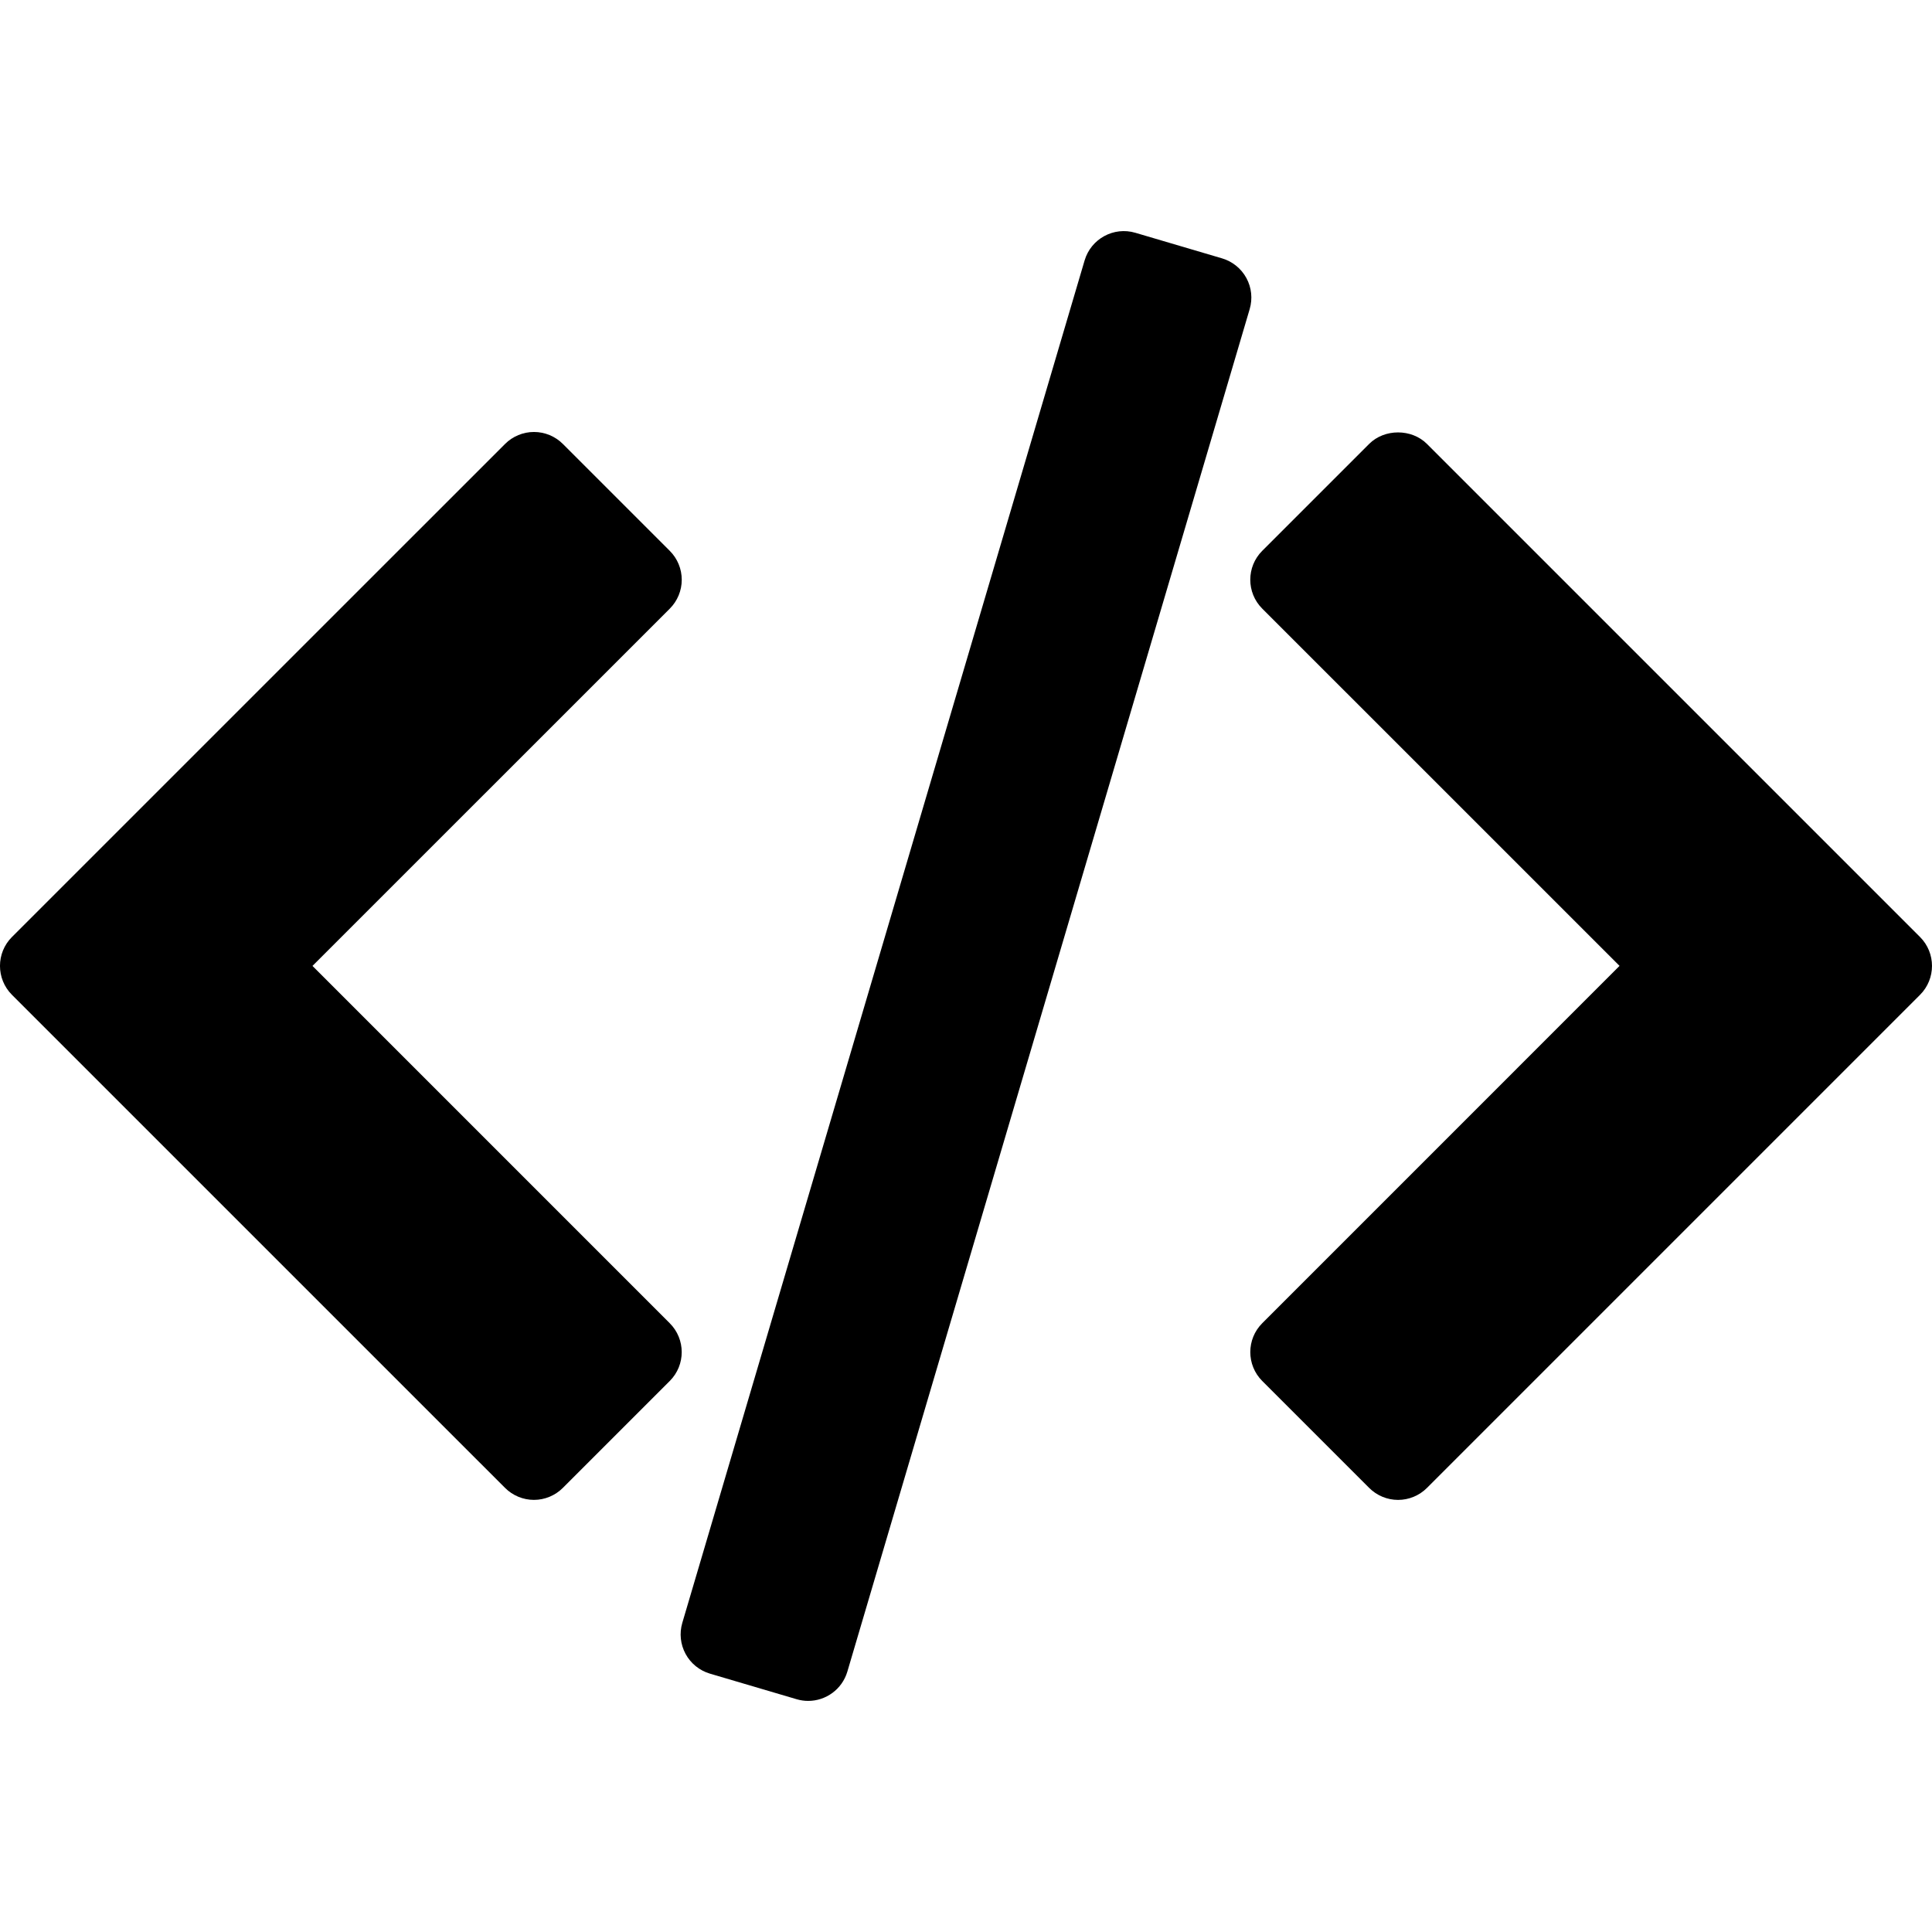
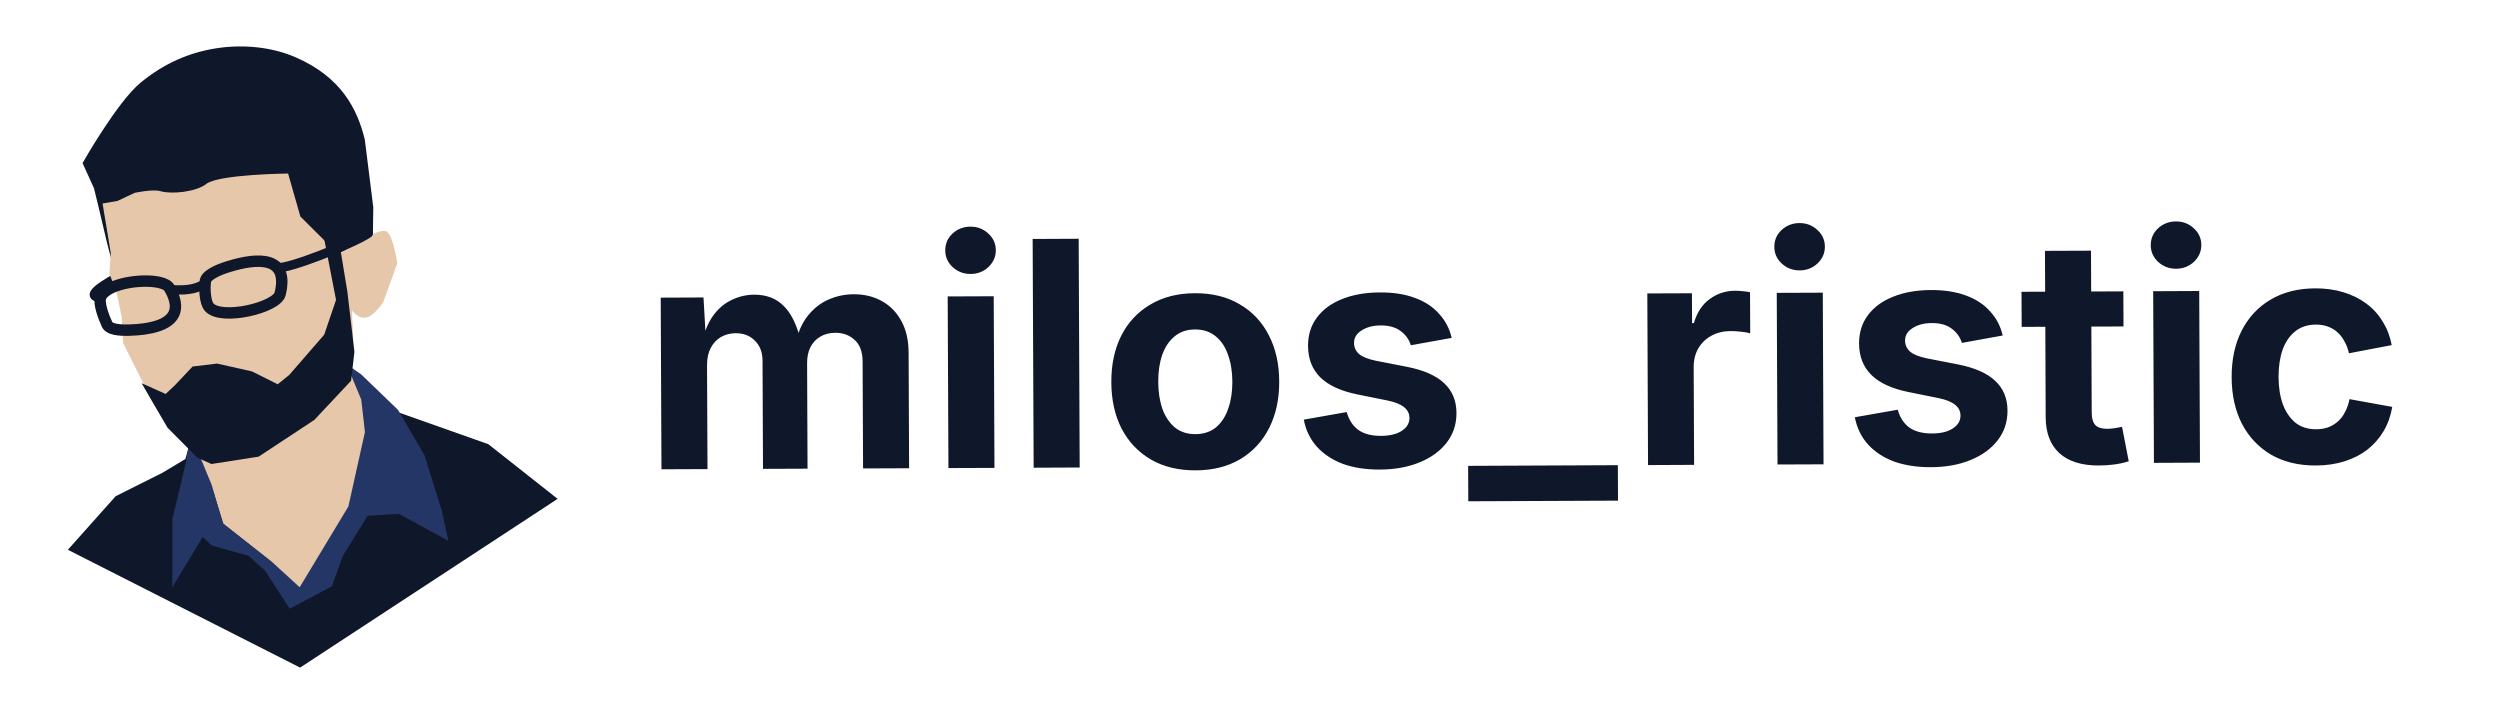
- <svg xmlns="http://www.w3.org/2000/svg" fill="#000000" version="1.1" id="Capa_1" width="800px" height="800px" viewBox="0 0 94.504 94.504" xml:space="preserve">
-   <g>
-     <g>
-       <path d="M93.918,45.833L69.799,21.714c-0.75-0.75-2.077-0.75-2.827,0l-5.229,5.229c-0.781,0.781-0.781,2.047,0,2.828    l17.477,17.475L61.744,64.724c-0.781,0.781-0.781,2.047,0,2.828l5.229,5.229c0.375,0.375,0.884,0.587,1.414,0.587    c0.529,0,1.039-0.212,1.414-0.587l24.117-24.118C94.699,47.881,94.699,46.614,93.918,45.833z" />
-       <path d="M32.759,64.724L15.285,47.248l17.477-17.475c0.375-0.375,0.586-0.883,0.586-1.414c0-0.53-0.21-1.039-0.586-1.414    l-5.229-5.229c-0.375-0.375-0.884-0.586-1.414-0.586c-0.53,0-1.039,0.211-1.414,0.586L0.585,45.833    c-0.781,0.781-0.781,2.047,0,2.829L24.704,72.78c0.375,0.375,0.884,0.587,1.414,0.587c0.53,0,1.039-0.212,1.414-0.587l5.229-5.229    C33.542,66.771,33.542,65.505,32.759,64.724z" />
-       <path d="M60.967,13.6c-0.254-0.466-0.682-0.812-1.19-0.962l-4.239-1.251c-1.058-0.314-2.172,0.293-2.484,1.352L33.375,79.382    c-0.15,0.509-0.092,1.056,0.161,1.521c0.253,0.467,0.682,0.812,1.19,0.963l4.239,1.251c0.189,0.056,0.38,0.083,0.567,0.083    c0.863,0,1.66-0.564,1.917-1.435l19.679-66.644C61.278,14.612,61.221,14.065,60.967,13.6z" />
+ <svg xmlns="http://www.w3.org/2000/svg" version="1.2" viewBox="0 0 700 200" width="700" height="200">
+   <style>
+ 		.s0 { fill: #0f172a } 
+ 		.s1 { fill: #e6c7aa } 
+ 		.s2 { fill: none;stroke: #0f172a;stroke-width: 2.6 } 
+ 		.s3 { fill: #243665 } 
+ 		.s4 { fill: none;stroke: #0f172a;stroke-width: 3.2 } 
+ 		.s5 { fill: none;stroke: #0f172a;stroke-linecap: round;stroke-linejoin: round;stroke-width: 2.6 } 
+ 	</style>
+   <g id="layer1">
+     <path id="path19" class="s0" d="m110.97 115.26l25.76 9.11 19.4 15.31-72.1 47.25-65.03-32.99 13.38-15 13.01-6.51 6.51-3.9 1.56-5.46 30.09 38.89z" />
+     <path id="path17" class="s1" d="m52.68 120.2l7.28 18.22 2.61 8.33 13.27 10.41 6.5 7.28 1.56 1.04 5.4-9.36 6.05-9.63 3.91-7.03 4.42-19.26-1.3-8.06-4.94-8.59-1.3-9.11 0.32-11.99-2.76-2.46-8.75 23.56-16.4 11.97z" />
+     <path id="path12" class="s2" d="m27.77 83.22c-5.3-0.38 6.24-6.12 7.62-7.1" />
+     <path id="path18" class="s3" d="m97.04 101.99l4.11 2.86 10.27 9.89 7.45 12.75 4.87 15.61 1.8 8.33-13.86-7.55-8.73 0.53-6.94 11.19-3.08 8.58-11.81 6.25-6.93-10.67-4.63-4.16-10.27-2.87-2.56-2.34-8.48 14.05v-18.99l3.85-16.14 1.03-6.76 0.26-1.05 5.9 14.32 3.08 10.67 13.87 10.93 7.67 7.01 13.64-22.63 4.63-20.82-1.03-9.1z" />
+     <path id="path5" class="s0" d="m94.57 70.99l-10.66-9.46-4-12.8-19.8 3.2-2.73 2.4c0 0-8.26 1.73-10.8 0.8-2.53-0.94-5.06-0.2-5.06-0.2l-7.07 2.06-4.4 0.8 2.67 14.67-0.4 4.66-2.4-9.33-2.27-9.6-1.33-5.46-3.2-7.07c0 0 9.7-17.15 16.26-22.53 6.57-5.38 13.45-8.38 21.07-9.59 7.42-1.18 15.59-0.45 22.39 2.53 12.71 5.56 17.18 14.39 19.3 22.97l2.38 18.98-0.12 8.78z" />
+     <g id="g5">
+       <path id="path1" class="s1" d="m28.72 56.98l2.29 13.86-0.38 5.83 1.91 4.74 1.52 7.3 0.39 7.29 8.4 16.78 7.26 9.48 8.02 4.74 15.28-2.55 16.04-9.49c0 0 7.64-5.1 8.79-11.3 1.14-6.2 0.38-14.59 0.38-14.59v-2.19c0 0 1.24 2.18 3.55 2.08 2.45-0.11 5.17-4.43 5.17-4.43l3.89-10.78c0 0-0.98-7.09-2.72-8.74-1.73-1.63-8.01 2.88-8.01 2.88l-3 1.54-2.73 1.8-10.67-10.61-3.43-12.03c0 0-19.47 0.2-22.92 2.92-2.85 2.24-9.74 2.94-12.82 2.02-2.13-0.64-7.23 0.47-7.23 0.47l-4.78 2.25z" />
    </g>
+     <path id="path9" class="s0" d="m39.65 107.29c0.27 0.55 7.27 12.48 7.27 12.48l8.32 8.37 3.97 1.78 13.21-2.06 15.59-10.28 10.3-10.98 0.93-8.09-1.98-16.87-2.51-15.23-4.1-0.13 3.44 17.69-3.31 9.74-9.77 11.25-3.25 2.64-7.19-3.6-9.78-2.2-6.87 0.83-4.98 5.28-2.56 2.4z" />
+     <path id="path7" class="s4" d="m29.86 90.55c0.51 1.77 3.61 1.97 6.54 1.88 5.52-0.18 10.83-1.32 12.32-4.64 0.78-1.74 0.52-4.08-1.32-7.19-0.42-0.72-1.45-1.22-2.83-1.53-5.09-1.14-14.93 0.42-16.4 4.18-0.63 1.6 0.94 5.74 1.69 7.3z" />
+     <path id="path7-1" class="s4" d="m57.48 78.98c-0.04-1.85 3.47-3.39 6.47-4.32 8.63-2.68 17.02-2.8 14.49 7.61-0.93 3.87-16.45 7.59-19.88 3.73-1.15-1.3-1.34-5.29-1.08-7.02z" />
+     <path id="path10" class="s2" d="m57.54 79.3c-3.17 2.08-6.24 1.93-9.82 1.84" />
+     <path id="path11" class="s5" d="m77.71 74.92c2.79 0.54 21.04-6.67 25.4-9.59" />
+     <path id="milos_ristic" fill-rule="evenodd" class="s0" d="m198.1 131.35l-12.89 0.05-0.21-48.06 11.98-0.05 0.53 9.32q0.96-2.69 2.44-4.6 2.19-2.81 5.1-4.11 2.93-1.38 6.14-1.39 5.18-0.02 8.35 3.26 2.56 2.59 4.05 7.43 1.01-2.84 2.67-4.88 2.45-3.02 5.74-4.45 3.33-1.46 7.02-1.48 4.4-0.02 7.86 1.89 3.48 1.9 5.48 5.57 2.02 3.6 2.05 8.84l0.14 32.42-12.89 0.05-0.13-29.95q-0.02-4.08-2.26-6.06-2.19-1.99-5.4-1.97-2.44 0.01-4.23 1.11-1.77 1.04-2.74 2.97-0.92 1.86-0.91 4.4l0.12 29.57-12.47 0.05-0.13-30.3q-0.02-3.53-2.14-5.58-2.06-2.12-5.38-2.1-2.26 0.01-4.12 1.06-1.8 1.05-2.87 3.07-1.04 1.96-1.03 4.86zm80.35-0.34l-12.89 0.05-0.21-48.06 12.89-0.05zm-6.68-54.3q-2.91 0.01-5.04-1.93-2.05-1.94-2.06-4.66-0.01-2.78 2.02-4.71 2.11-1.94 5.02-1.95 2.93-0.01 5 1.91 2.1 1.9 2.12 4.69 0.01 2.73-2.08 4.72-2.06 1.91-4.98 1.93zm17.37-9.8l12.89-0.06 0.28 64.05-12.89 0.06zm45.65 64.79q-7.23 0.03-12.53-3.03-5.3-3.1-8.21-8.65-2.85-5.58-2.88-12.98-0.03-7.45 2.77-13.03 2.86-5.62 8.13-8.72 5.27-3.16 12.5-3.19 7.25-0.03 12.52 3.09 5.3 3.05 8.16 8.64 2.9 5.56 2.93 13.01 0.03 7.39-2.82 13-2.81 5.57-8.08 8.72-5.24 3.11-12.49 3.14zm-0.05-10.14q3.44-0.02 5.75-1.91 2.31-1.96 3.42-5.26 1.17-3.34 1.15-7.54-0.02-4.24-1.22-7.51-1.14-3.33-3.46-5.18-2.32-1.93-5.76-1.91-3.45 0.01-5.76 1.96-2.28 1.87-3.46 5.21-1.11 3.26-1.09 7.52 0.02 4.2 1.15 7.53 1.21 3.29 3.51 5.23 2.33 1.87 5.77 1.86zm51.63 9.92q-5.81 0.03-10.33-1.58-4.44-1.68-7.28-4.78-2.85-3.17-3.7-7.62l12.01-2.12q0.95 3.35 3.32 5.04 2.36 1.64 6.31 1.62 3.69-0.02 5.81-1.41 2.15-1.44 2.14-3.59-0.01-1.89-1.57-3.08-1.49-1.2-4.67-1.84l-8.28-1.67q-6.96-1.4-10.43-4.77-3.43-3.42-3.45-8.82-0.02-4.61 2.48-7.94 2.5-3.36 6.98-5.15 4.57-1.87 10.64-1.89 5.71-0.03 9.87 1.55 4.19 1.54 6.72 4.44 2.62 2.81 3.53 6.74l-11.43 2.06q-0.77-2.46-2.87-3.98-2.07-1.58-5.58-1.57-3.18 0.02-5.34 1.4-2.13 1.31-2.12 3.51 0 1.81 1.38 3.07 1.41 1.23 4.82 1.93l8.64 1.68q6.98 1.38 10.39 4.58 3.43 3.19 3.45 8.34 0.02 4.72-2.73 8.3-2.73 3.54-7.59 5.53-4.82 1.99-11.12 2.02zm24.71-1.04l41.92-0.19 0.04 9.93-41.92 0.18zm63.27-0.28l-12.9 0.06-0.2-48.06 12.49-0.05 0.04 8.36h0.51q1.29-4.45 4.39-6.71 3.12-2.33 7.16-2.35 1 0 2.11 0.12 1.18 0.09 2.06 0.29l0.05 11.52q-0.86-0.29-2.53-0.46-1.61-0.18-3.05-0.18-2.95 0.02-5.33 1.33-2.3 1.26-3.64 3.54-1.29 2.25-1.28 5.24zm36.24-0.15l-12.89 0.05-0.21-48.06 12.89-0.05zm-6.68-54.3q-2.92 0.01-5.04-1.93-2.05-1.94-2.06-4.66-0.01-2.78 2.02-4.71 2.11-1.94 5.02-1.95 2.92-0.01 4.99 1.91 2.11 1.9 2.13 4.69 0.01 2.73-2.08 4.72-2.06 1.91-4.98 1.93zm36.75 55.1q-5.8 0.03-10.33-1.58-4.44-1.67-7.28-4.78-2.84-3.17-3.7-7.62l12.01-2.11q0.95 3.34 3.32 5.04 2.37 1.63 6.32 1.61 3.68-0.01 5.8-1.41 2.15-1.43 2.14-3.59-0.01-1.89-1.57-3.07-1.49-1.21-4.67-1.85l-8.28-1.67q-6.96-1.4-10.42-4.77-3.44-3.42-3.46-8.81-0.02-4.62 2.48-7.95 2.51-3.36 6.99-5.14 4.56-1.87 10.63-1.9 5.71-0.02 9.87 1.55 4.19 1.54 6.73 4.44 2.61 2.82 3.52 6.74l-11.43 2.07q-0.77-2.46-2.86-3.99-2.08-1.58-5.59-1.56-3.18 0.01-5.33 1.39-2.14 1.32-2.13 3.52 0.01 1.8 1.38 3.06 1.42 1.23 4.82 1.93l8.64 1.68q6.98 1.38 10.39 4.59 3.43 3.18 3.45 8.33 0.02 4.73-2.73 8.3-2.73 3.54-7.59 5.54-4.82 1.99-11.12 2.01zm25.36-49.11l6.62-0.02-0.05-11.44 12.89-0.05 0.05 11.43 9.01-0.04 0.04 9.83-9 0.03 0.1 24.17q0.01 2.3 1.01 3.41 1.05 1.06 3.38 1.05 0.76-0.01 2.04-0.17 1.37-0.22 2.06-0.39l1.88 9.66q-2.15 0.65-4.28 0.91-2.1 0.26-4.05 0.26-7.23 0.04-11.1-3.46-3.8-3.49-3.83-10.08l-0.1-25.3-6.62 0.03zm49.97 47.84l-12.89 0.06-0.21-48.06 12.89-0.06zm-6.68-54.29q-2.91 0.01-5.04-1.93-2.05-1.94-2.06-4.66-0.01-2.78 2.02-4.71 2.11-1.94 5.02-1.95 2.93-0.02 5 1.91 2.11 1.9 2.12 4.68 0.01 2.73-2.08 4.73-2.06 1.91-4.98 1.93zm39.14 55.09q-7.23 0.03-12.55-3.03-5.25-3.1-8.16-8.65-2.85-5.58-2.88-12.98-0.03-7.45 2.77-13.03 2.86-5.62 8.08-8.72 5.29-3.16 12.52-3.19 4.3-0.02 7.89 1.08 3.63 1.09 6.42 3.16 2.81 2.05 4.58 5.01 1.86 2.94 2.56 6.64l-11.98 2.29q-0.4-1.87-1.26-3.34-0.77-1.5-1.94-2.53-1.17-1.08-2.72-1.62-1.51-0.55-3.36-0.54-3.45 0.01-5.79 1.91-2.3 1.83-3.5 5.13-1.15 3.3-1.13 7.65 0.01 4.29 1.19 7.61 1.23 3.28 3.55 5.19 2.36 1.83 5.8 1.81 1.88 0 3.41-0.56 1.55-0.61 2.74-1.69 1.2-1.11 1.97-2.67 0.83-1.57 1.2-3.51l11.97 2.17q-0.65 3.81-2.45 6.84-1.79 2.99-4.57 5.18-2.78 2.1-6.44 3.25-3.61 1.12-7.92 1.14z" />
  </g>
</svg>
